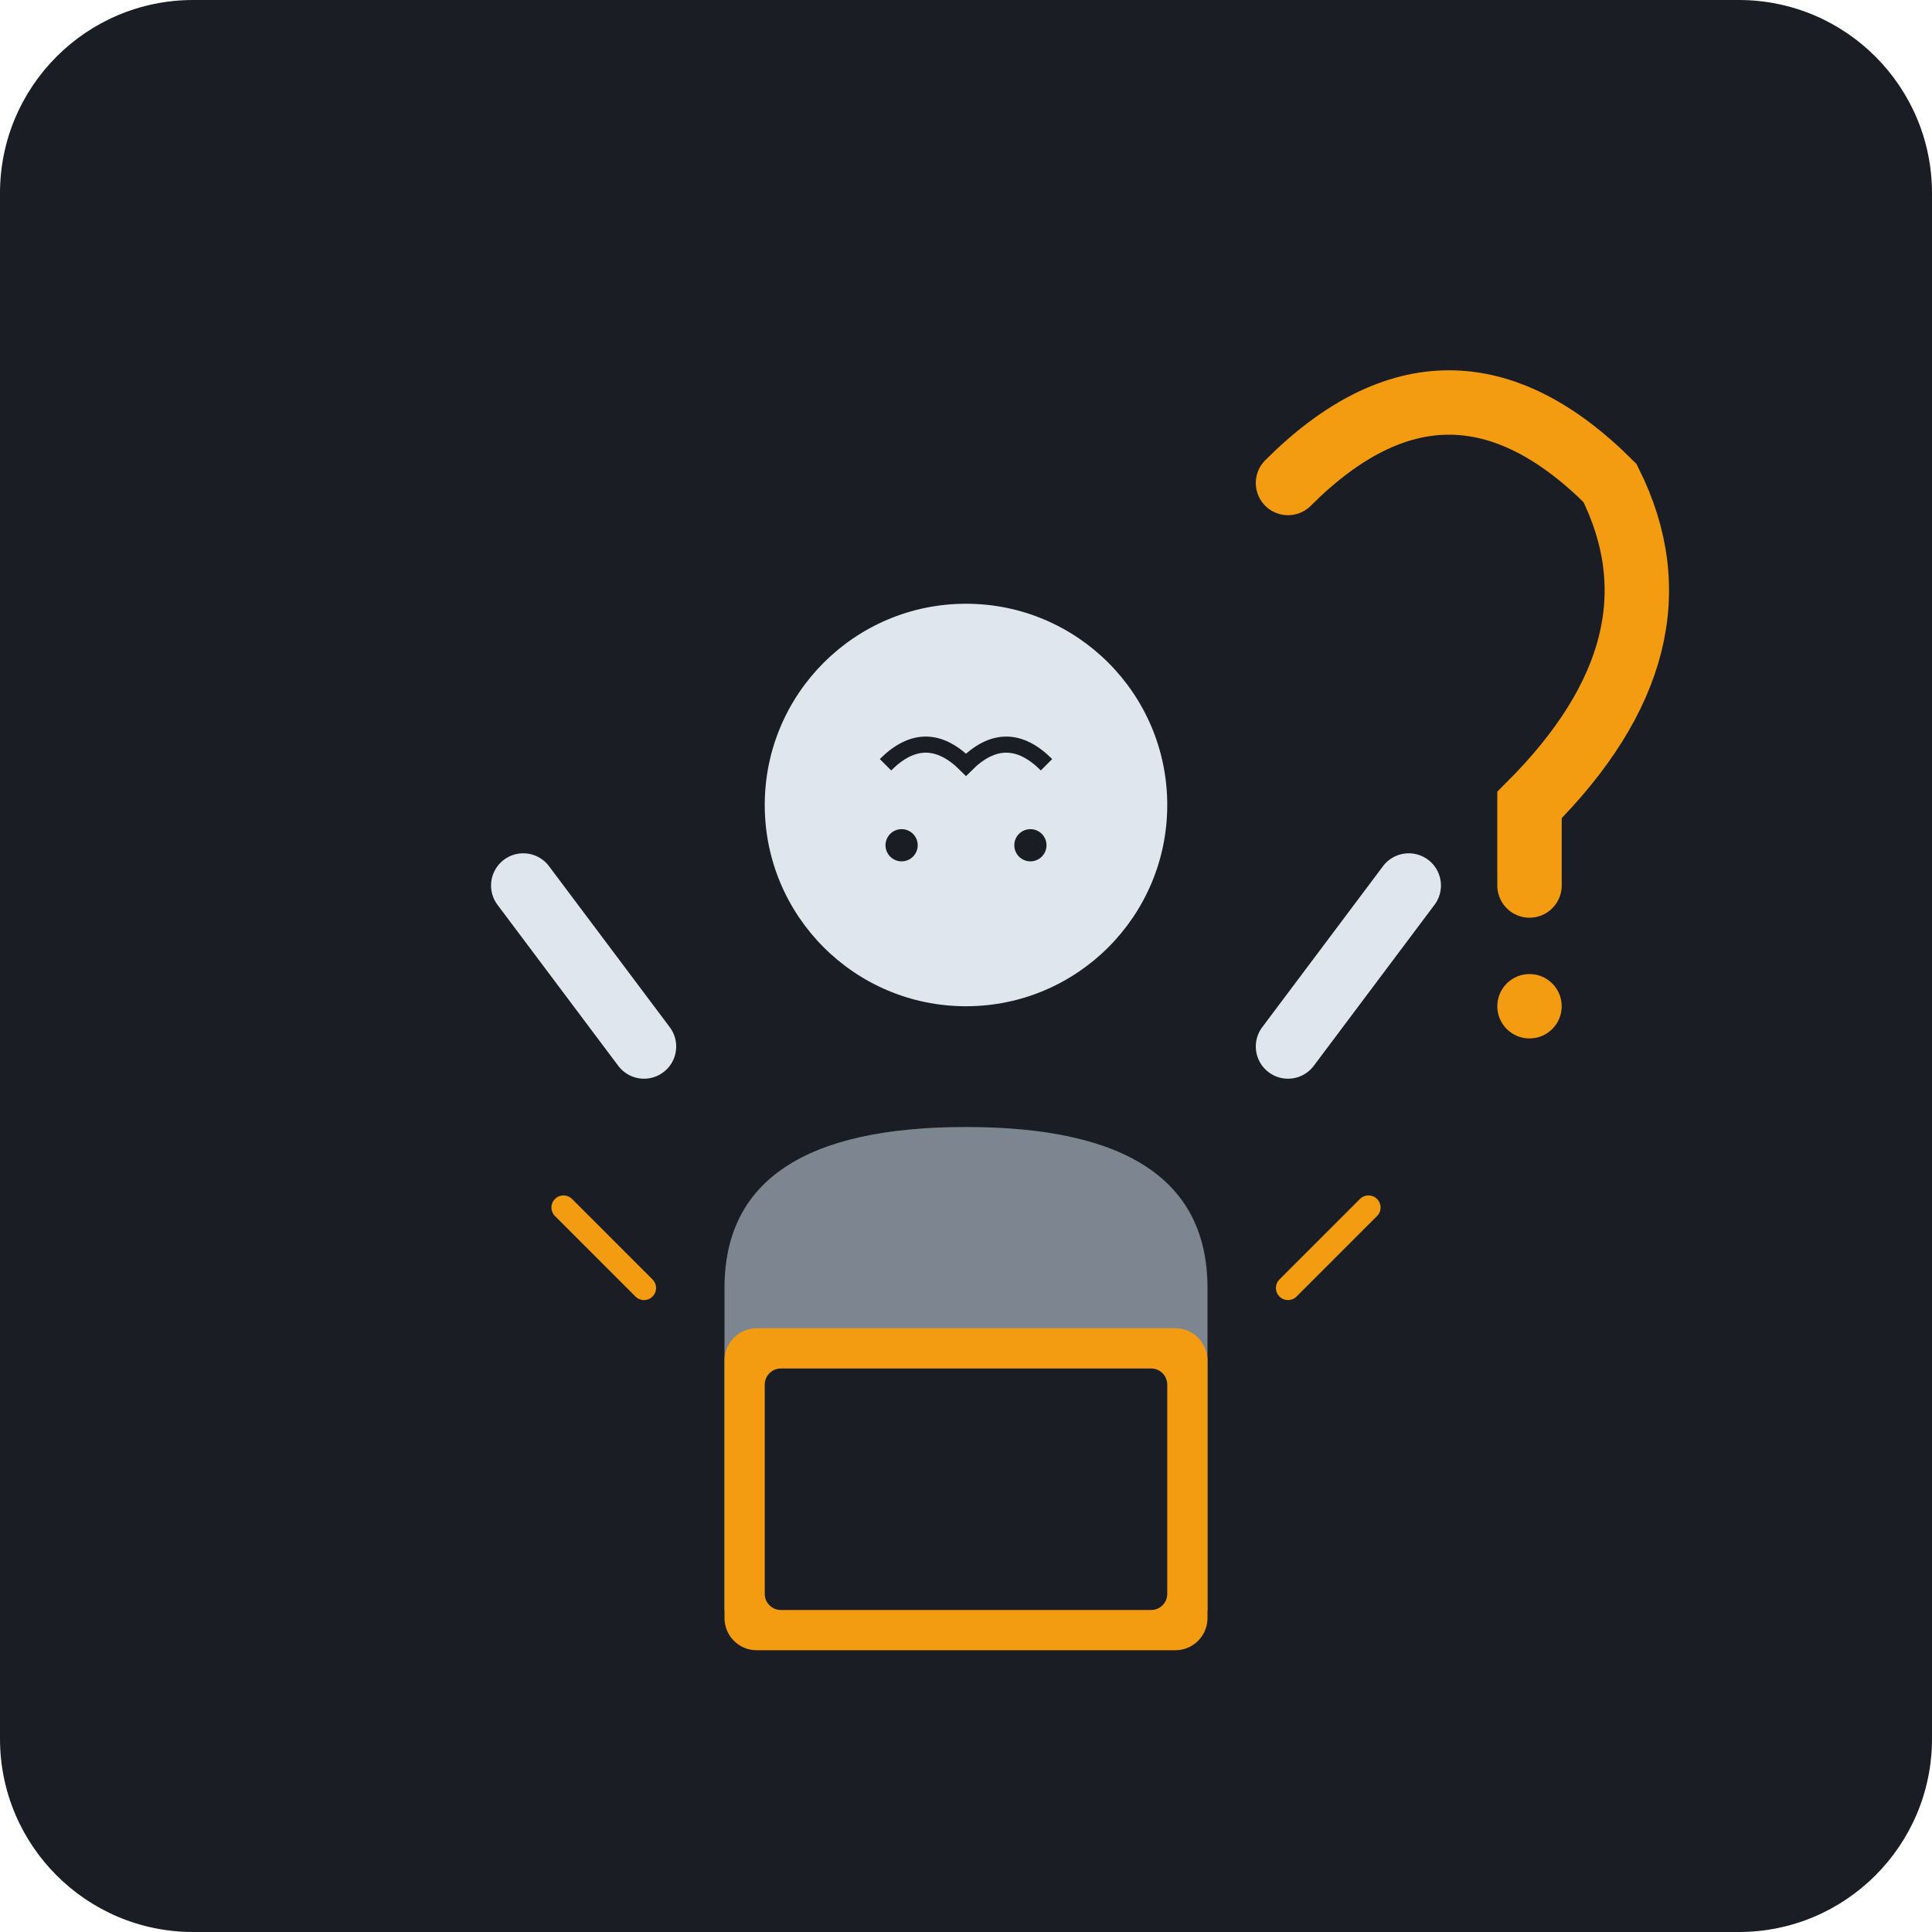
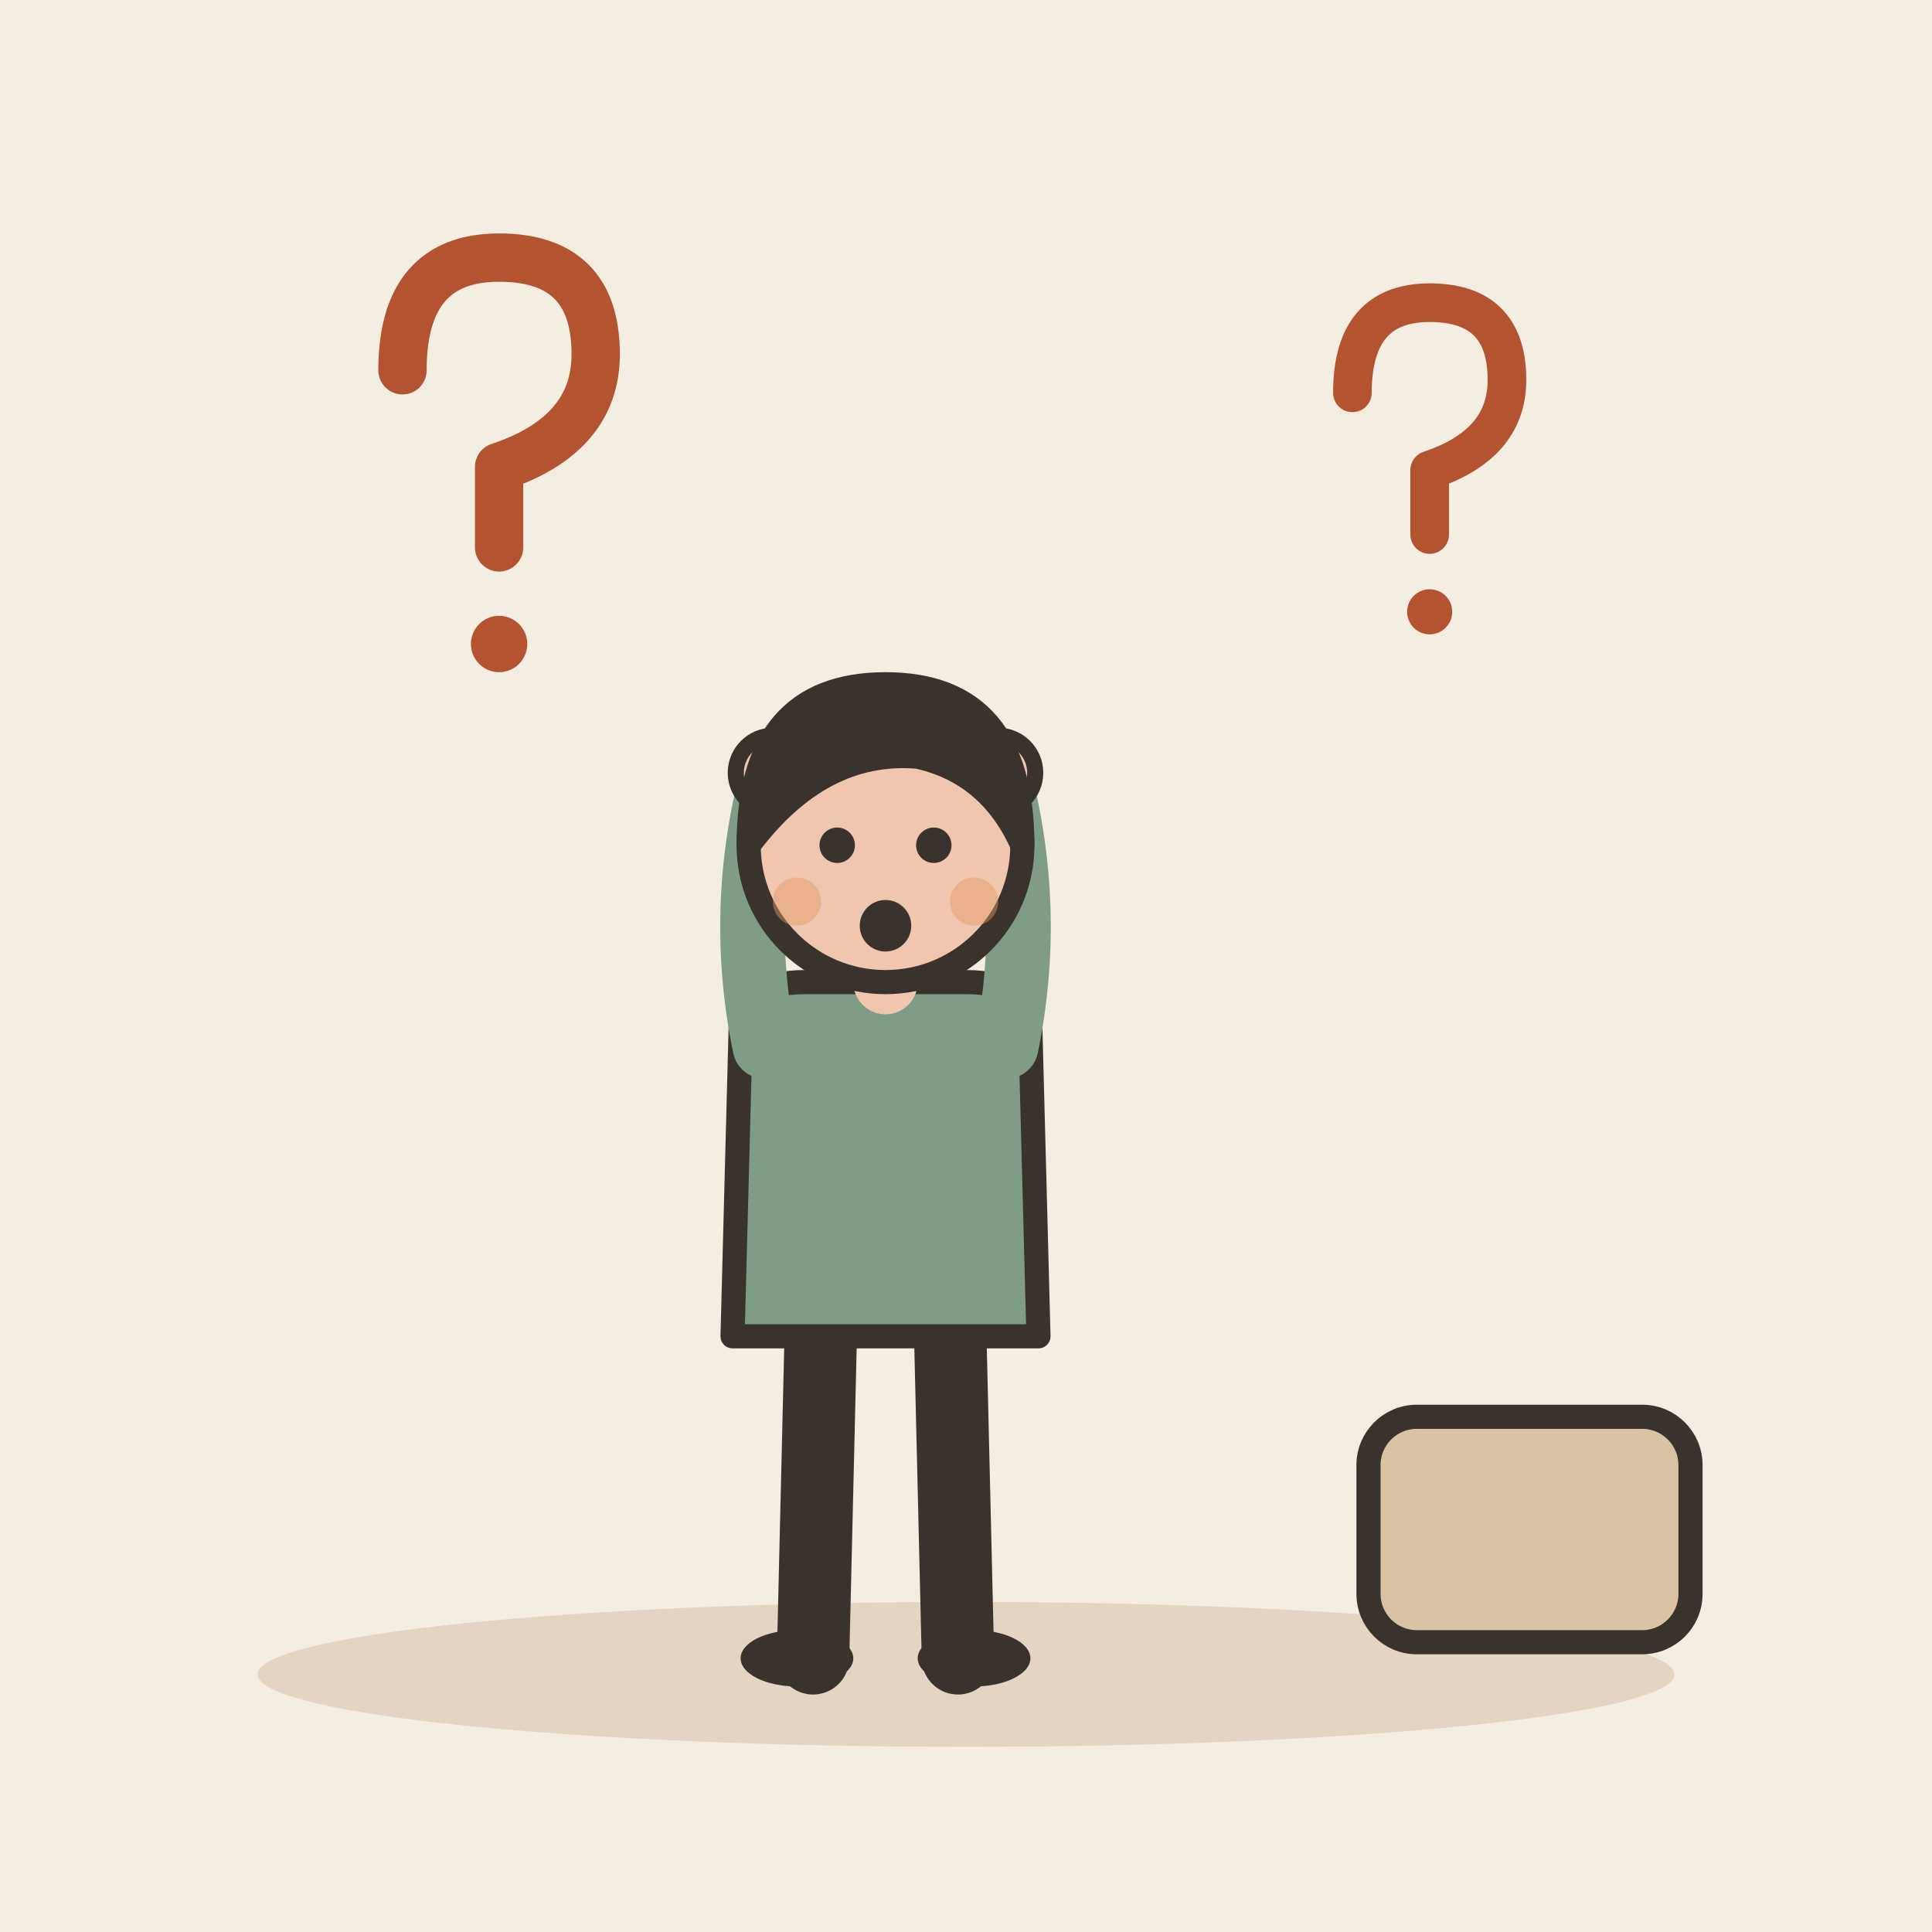
- <svg xmlns="http://www.w3.org/2000/svg" viewBox="0 0 240 240">
-   <rect width="240" height="240" rx="24" fill="#1A1D24" />
-   <g transform="translate(120, 120)">
-     <path d="M-30 80 L-30 40 Q-30 20 0 20 Q30 20 30 40 L30 80 Z" fill="#7D8590" />
-     <circle cx="0" cy="-20" r="25" fill="#E0E6ED" />
-     <path d="M-10 -25 Q-5 -30 0 -25 Q5 -30 10 -25" stroke="#1A1D24" stroke-width="2" fill="none" />
-     <circle cx="-8" cy="-15" r="2" fill="#1A1D24" />
-     <circle cx="8" cy="-15" r="2" fill="#1A1D24" />
-     <path d="M-40 10 L-55 -10" stroke="#E0E6ED" stroke-width="8" stroke-linecap="round" />
-     <path d="M40 10 L55 -10" stroke="#E0E6ED" stroke-width="8" stroke-linecap="round" />
+ <svg xmlns="http://www.w3.org/2000/svg" viewBox="0 0 240 240" data-style="editorial">
+   <rect width="240" height="240" fill="#F4EDE2" />
+   <ellipse cx="120" cy="208" rx="88" ry="9" fill="#E3D5C1" />
+   <g transform="translate(110 206)">
+     <path d="M-8 -42L-9 0" stroke="#3A332D" stroke-width="9" stroke-linecap="round" fill="none" />
+     <path d="M8 -42L9 0" stroke="#3A332D" stroke-width="9" stroke-linecap="round" fill="none" />
+     <ellipse cx="-11" cy="0" rx="7" ry="3.5" fill="#3A332D" />
+     <ellipse cx="11" cy="0" rx="7" ry="3.5" fill="#3A332D" />
+     <path d="M-18 -78Q-18 -84 -10 -84L10 -84Q18 -84 18 -78L19 -40L-19 -40Z" fill="#7E9C86" stroke="#3A332D" stroke-width="3" stroke-linecap="round" stroke-linejoin="round" />
+     <path d="M-15 -76Q-18.5 -93 -14 -110" fill="none" stroke="#7E9C86" stroke-width="8" stroke-linecap="round" stroke-linejoin="round" />
+     <circle cx="-14" cy="-110" r="4.6" fill="#F0C7AE" stroke="#3A332D" stroke-linecap="round" stroke-linejoin="round" stroke-width="2" />
+     <path d="M15 -76Q18.5 -93 14 -110" fill="none" stroke="#7E9C86" stroke-width="8" stroke-linecap="round" stroke-linejoin="round" />
+     <circle cx="14" cy="-110" r="4.6" fill="#F0C7AE" stroke="#3A332D" stroke-linecap="round" stroke-linejoin="round" stroke-width="2" />
+     <path d="M0 -84L0 -88" stroke="#F0C7AE" stroke-width="8" stroke-linecap="round" fill="none" />
+     <circle cx="0" cy="-101" r="17" fill="#F0C7AE" stroke="#3A332D" stroke-width="3" stroke-linecap="round" stroke-linejoin="round" />
+     <path d="M-17 -101Q-17 -121 0 -121Q17 -121 17 -101Q13 -110 4 -112Q-8 -113 -17 -101Z" fill="#3A332D" stroke="#3A332D" stroke-width="3" stroke-linecap="round" stroke-linejoin="round" />
+     <circle cx="-6" cy="-101" r="2.2" fill="#3A332D" />
+     <circle cx="6" cy="-101" r="2.2" fill="#3A332D" />
+     <circle cx="0" cy="-91" r="3.2" fill="#3A332D" />
+     <circle cx="-11" cy="-94" r="3" fill="#E39A62" opacity="0.45" />
+     <circle cx="11" cy="-94" r="3" fill="#E39A62" opacity="0.45" />
  </g>
-   <g transform="translate(120, 180)">
-     <rect x="-30" y="-15" width="60" height="40" rx="4" fill="#F39C12" />
-     <rect x="-25" y="-10" width="50" height="30" rx="2" fill="#1A1D24" />
-     <path d="M-40 -20 L-50 -30" stroke="#F39C12" stroke-width="3" stroke-linecap="round" />
-     <path d="M40 -20 L50 -30" stroke="#F39C12" stroke-width="3" stroke-linecap="round" />
+   <g transform="translate(60 60)">
+     <path d="M-10 -14Q-10 -28 2 -28Q14 -28 14 -16Q14 -6 2 -2L2 8" fill="none" stroke="#B4532F" stroke-width="6" stroke-linecap="round" stroke-linejoin="round" />
+     <circle cx="2" cy="20" r="3.5" fill="#B4532F" />
  </g>
-   <path d="M160 60 Q180 40 200 60 Q210 80 190 100 L190 110" stroke="#F39C12" stroke-width="8" stroke-linecap="round" fill="none" />
-   <circle cx="190" cy="125" r="4" fill="#F39C12" />
+   <g transform="translate(176 60) scale(0.8 0.8)">
+     <path d="M-10 -14Q-10 -28 2 -28Q14 -28 14 -16Q14 -6 2 -2L2 8" fill="none" stroke="#B4532F" stroke-width="6" stroke-linecap="round" stroke-linejoin="round" />
+     <circle cx="2" cy="20" r="3.5" fill="#B4532F" />
+   </g>
+   <g transform="translate(190 190)">
+     <rect x="-20" y="-14" width="40" height="28" rx="6" fill="#D8C3A5" stroke="#3A332D" stroke-width="3" stroke-linecap="round" stroke-linejoin="round" />
+   </g>
</svg>
